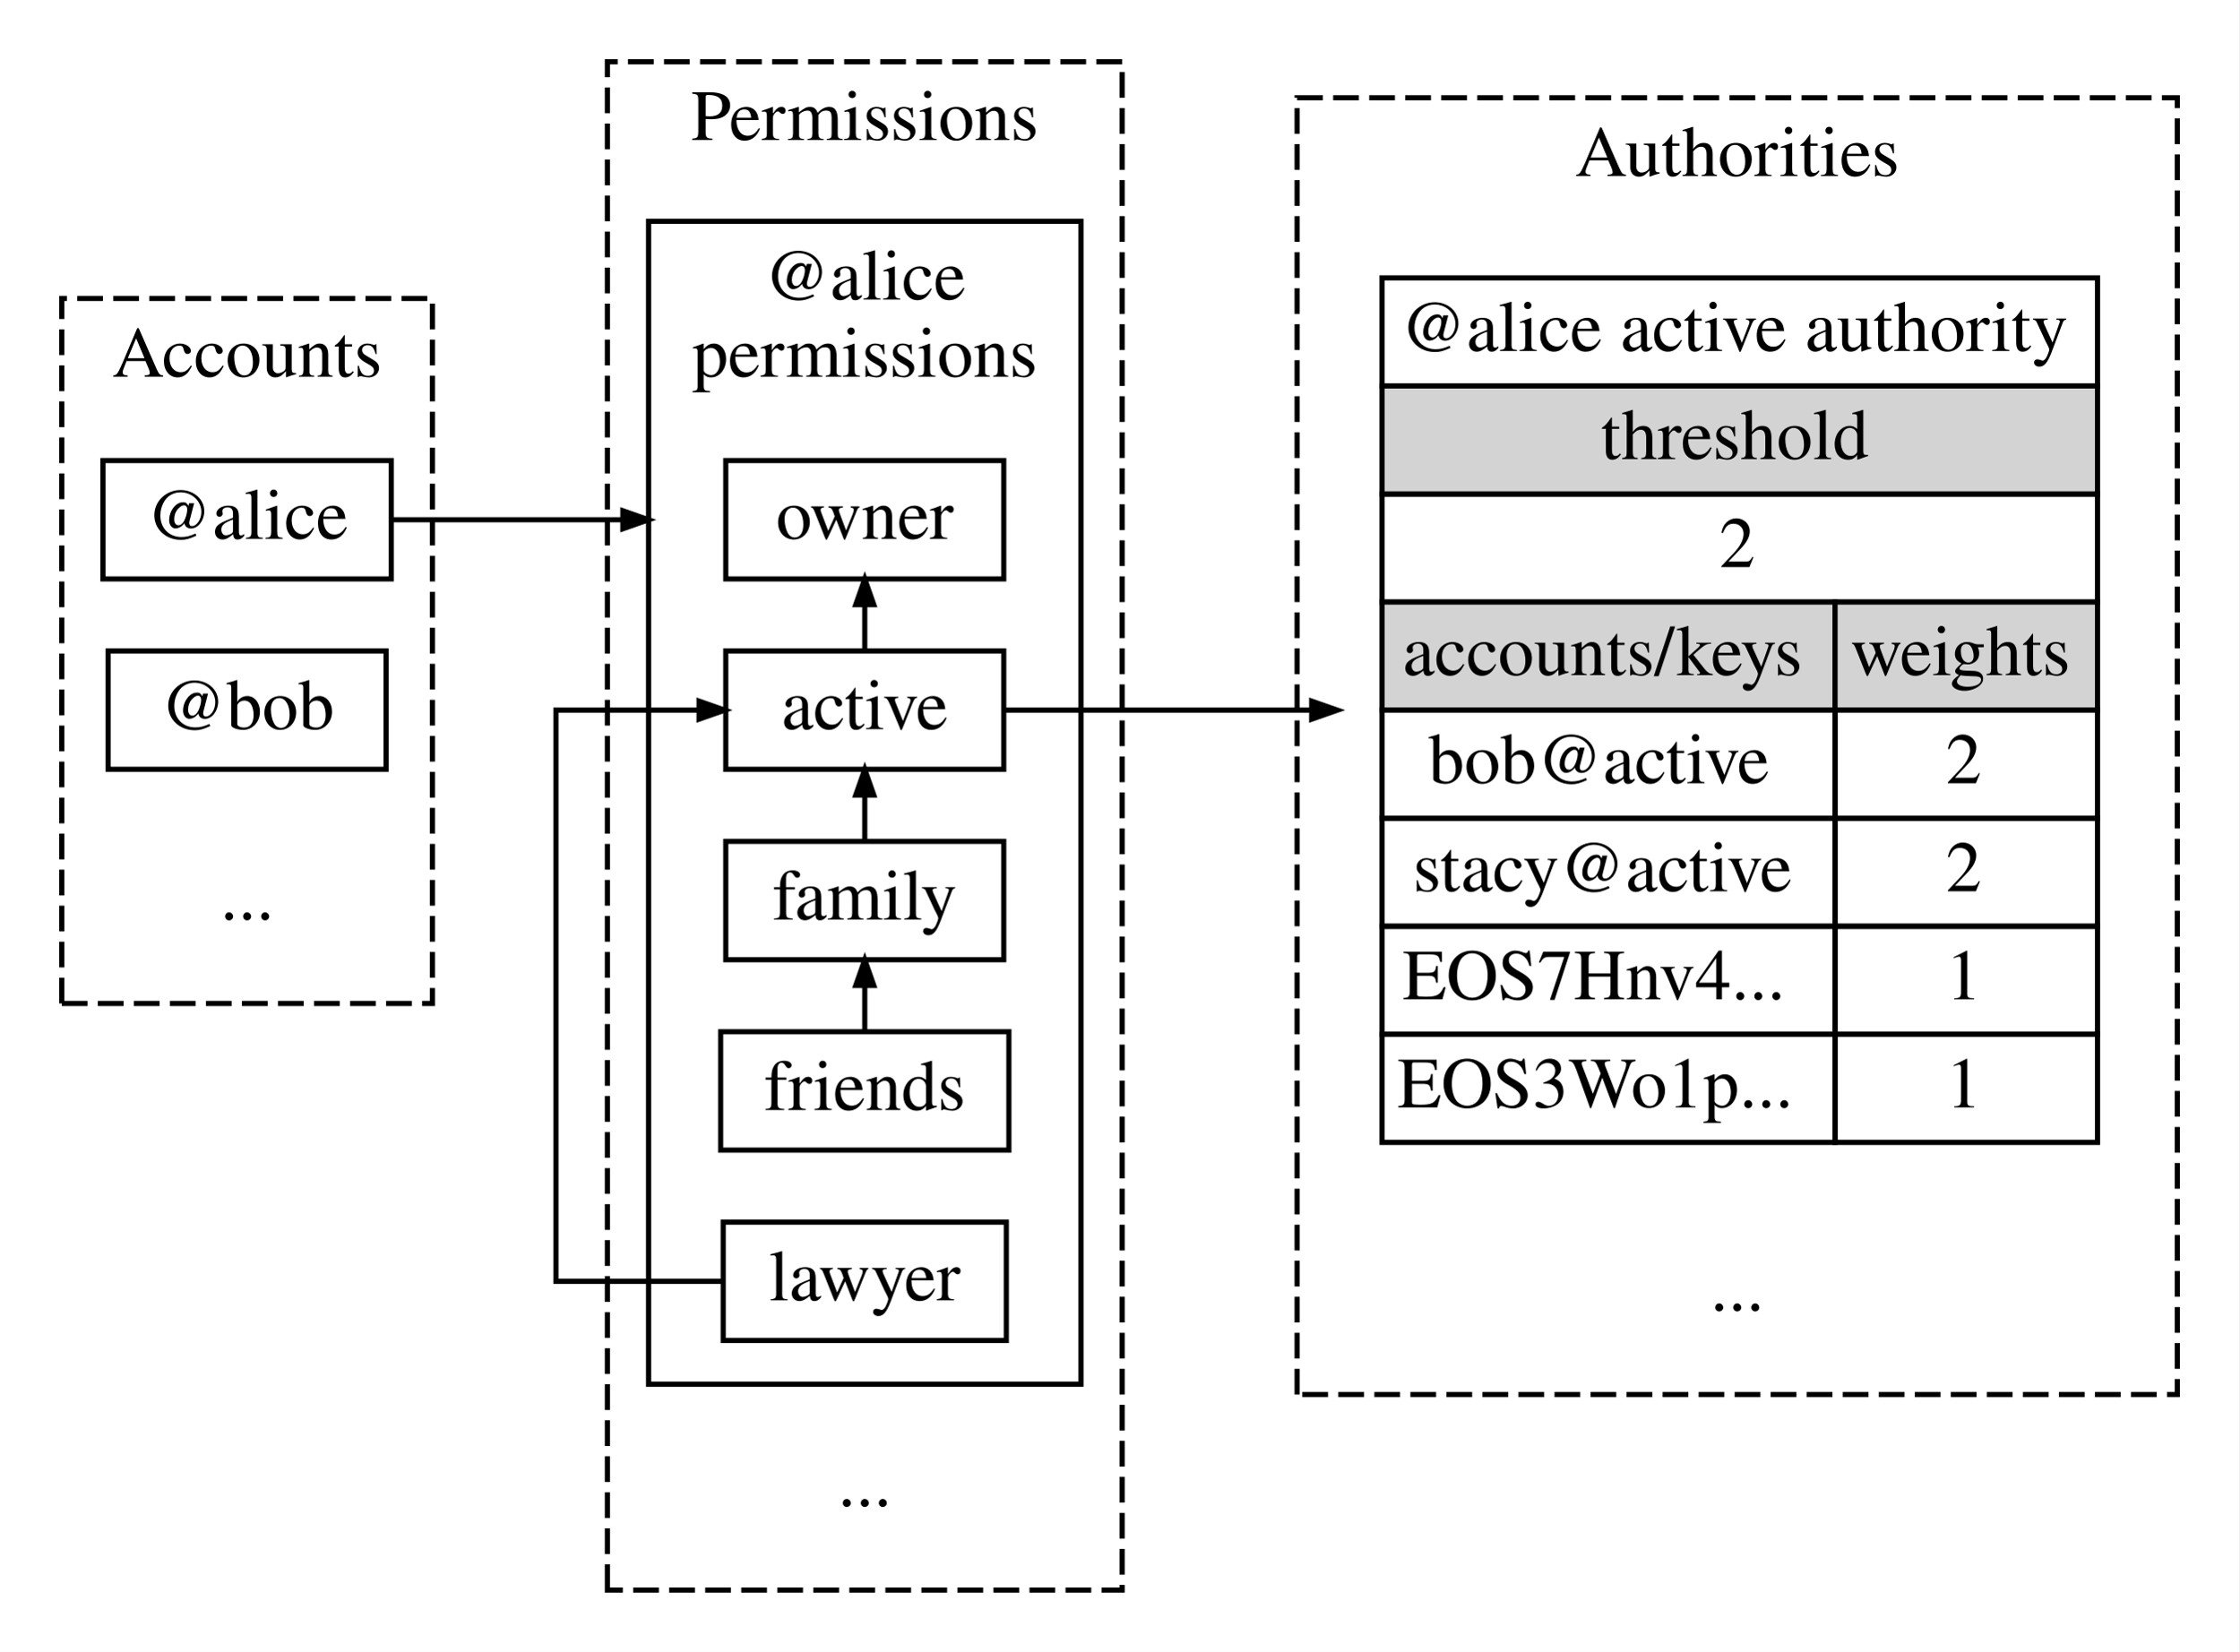
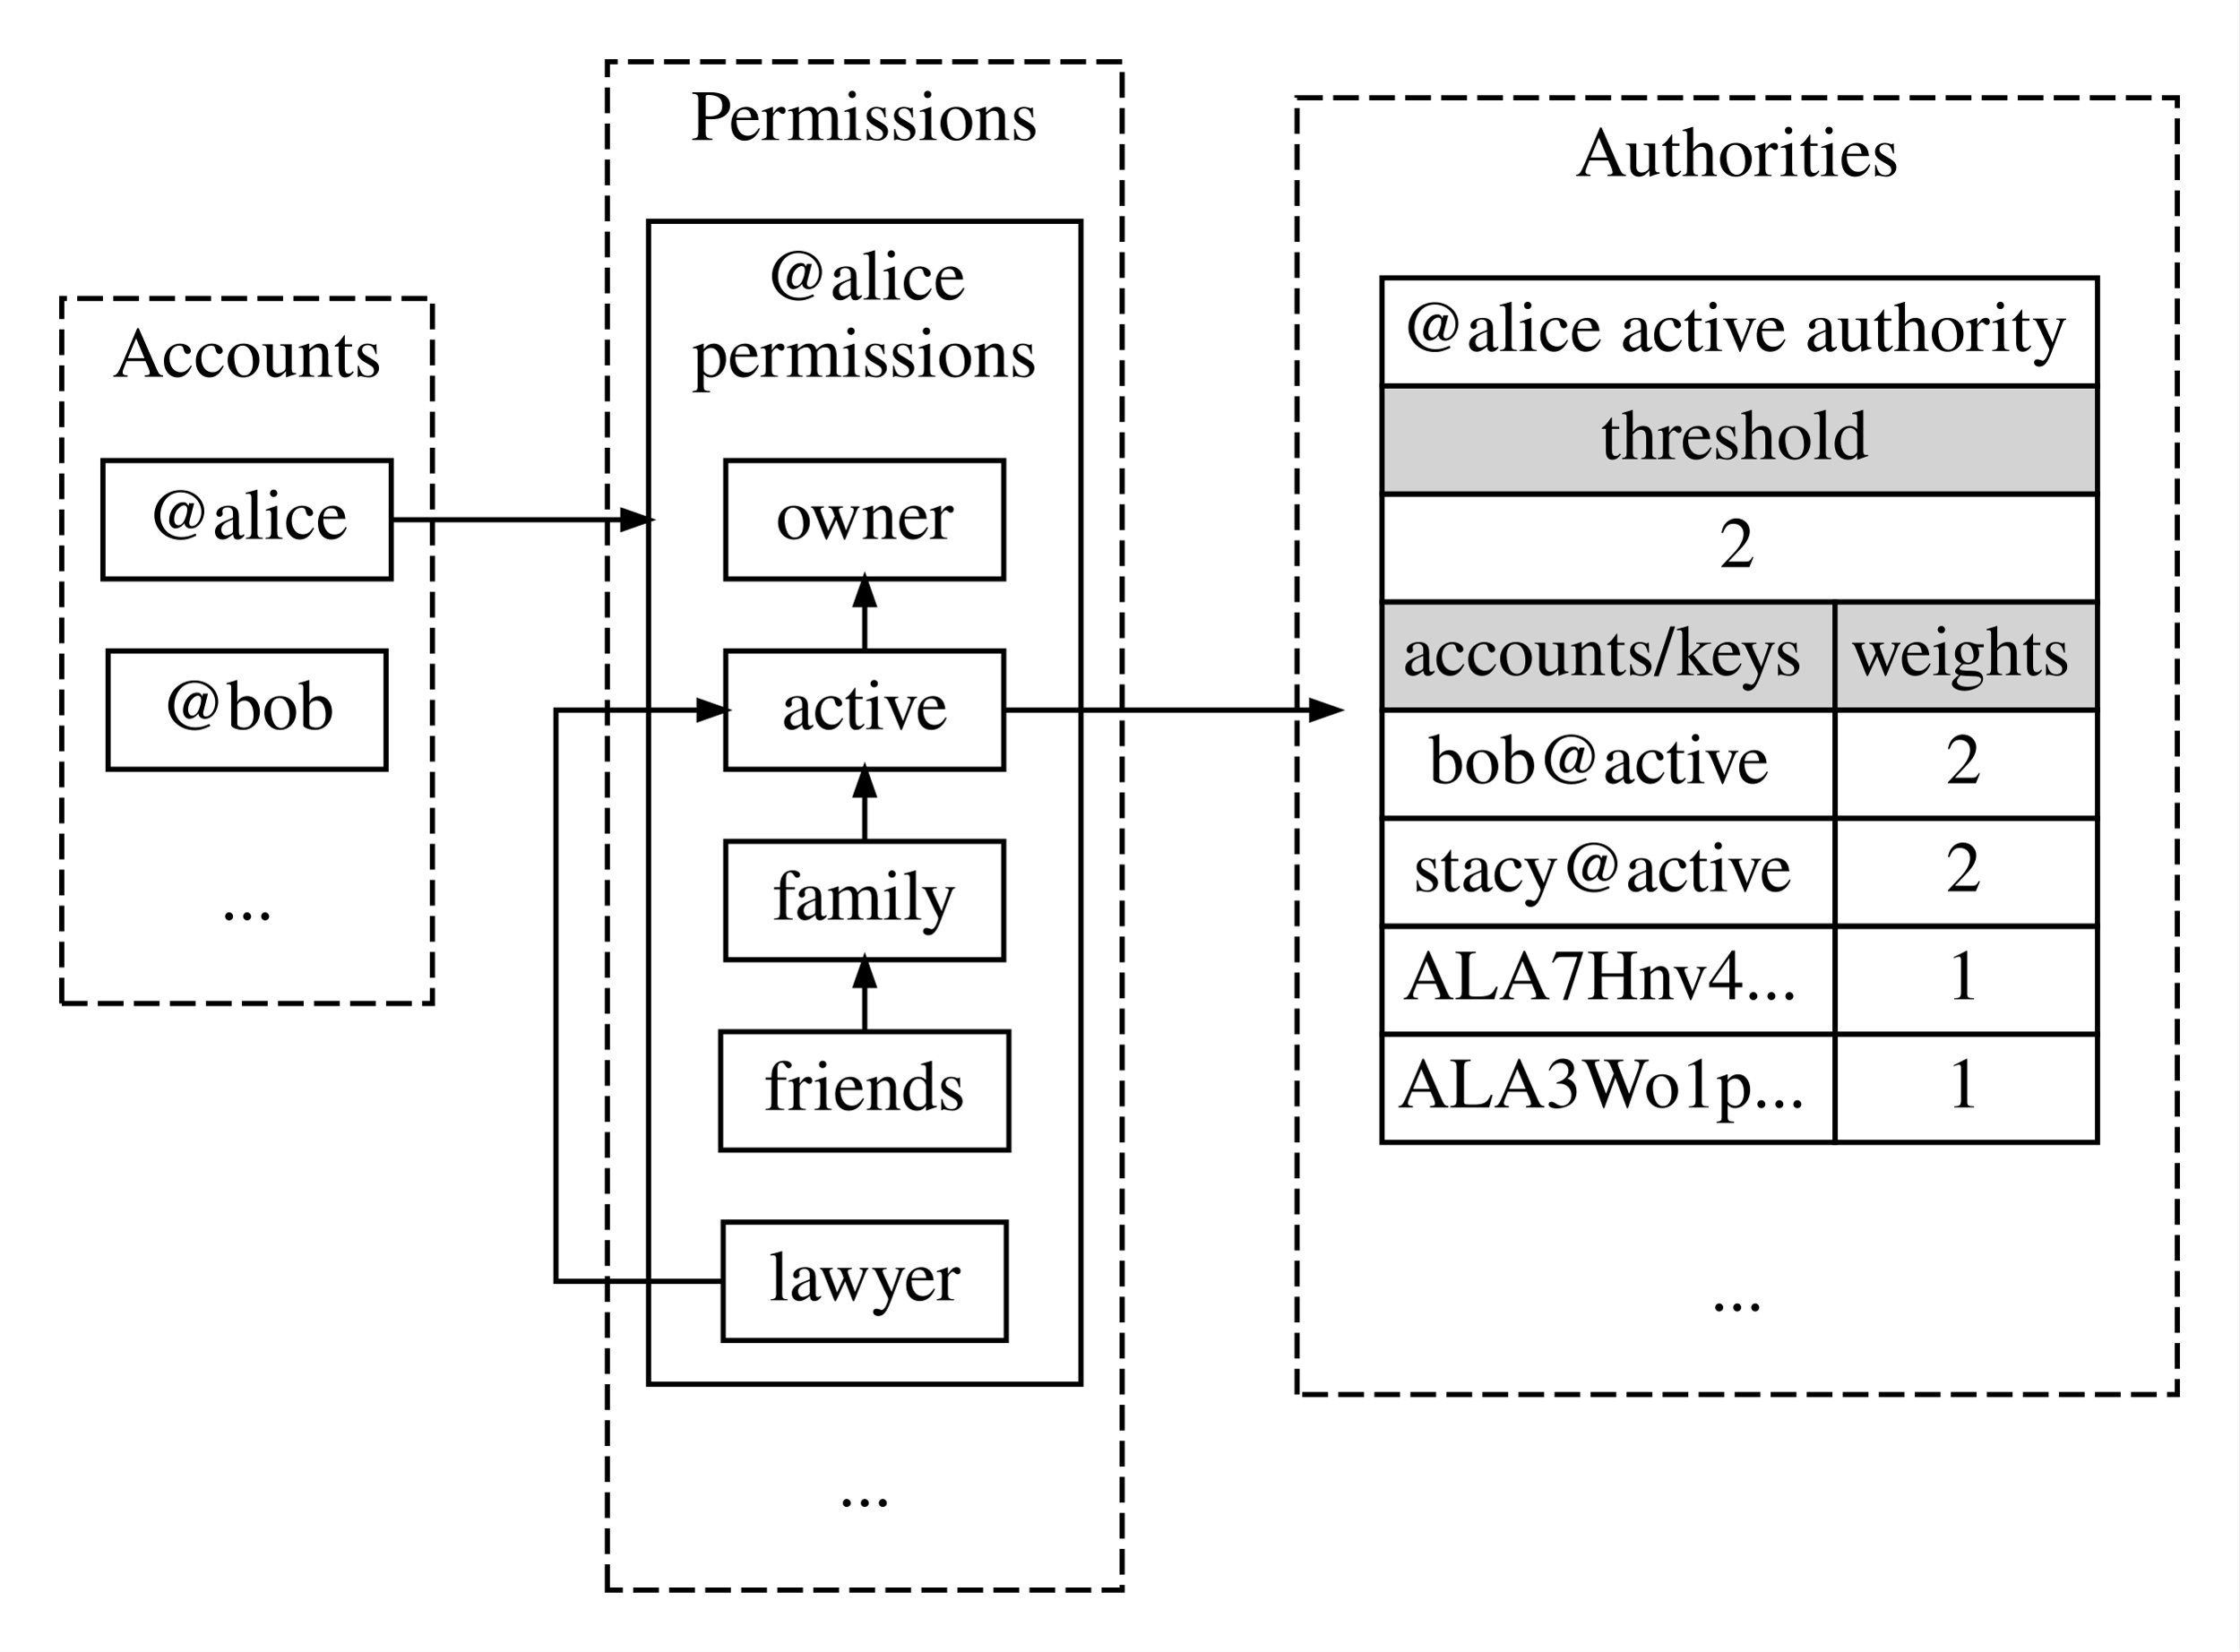
<svg xmlns="http://www.w3.org/2000/svg" width="435pt" height="321pt" viewBox="0.00 0.00 435.00 321.00">
  <g id="graph0" class="graph" transform="scale(1 1) rotate(0) translate(4 317)">
    <polygon fill="#ffffff" stroke="transparent" points="-4,4 -4,-317 431,-317 431,4 -4,4" />
    <g id="clust1" class="cluster">
      <polygon fill="none" stroke="#000000" stroke-dasharray="5,2" points="8,-122 8,-259 80,-259 80,-122 8,-122" />
      <text text-anchor="middle" x="44" y="-243.8" font-family="Times,serif" font-size="14.00" fill="#000000">Accounts</text>
    </g>
    <g id="clust2" class="cluster">
      <polygon fill="none" stroke="#000000" stroke-dasharray="5,2" points="114,-8 114,-305 214,-305 214,-8 114,-8" />
      <text text-anchor="middle" x="164" y="-289.8" font-family="Times,serif" font-size="14.00" fill="#000000">Permissions</text>
    </g>
    <g id="clust3" class="cluster">
      <polygon fill="none" stroke="#000000" points="122,-48 122,-274 206,-274 206,-48 122,-48" />
      <text text-anchor="middle" x="164" y="-258.8" font-family="Times,serif" font-size="14.00" fill="#000000">@alice</text>
      <text text-anchor="middle" x="164" y="-243.8" font-family="Times,serif" font-size="14.00" fill="#000000">permissions</text>
    </g>
    <g id="clust4" class="cluster">
      <polygon fill="none" stroke="#000000" stroke-dasharray="5,2" points="248,-46 248,-298 419,-298 419,-46 248,-46" />
      <text text-anchor="middle" x="333.5" y="-282.8" font-family="Times,serif" font-size="14.00" fill="#000000">Authorities</text>
    </g>
    <g id="node1" class="node">
      <polygon fill="none" stroke="#000000" points="72,-227.5 16,-227.5 16,-204.5 72,-204.5 72,-227.5" />
      <text text-anchor="middle" x="44" y="-212.3" font-family="Times,serif" font-size="14.00" fill="#000000">@alice</text>
    </g>
    <g id="node5" class="node">
      <polygon fill="none" stroke="#000000" points="191,-227.5 137,-227.5 137,-204.5 191,-204.5 191,-227.5" />
      <text text-anchor="middle" x="164" y="-212.3" font-family="Times,serif" font-size="14.00" fill="#000000">owner</text>
    </g>
    <g id="edge5" class="edge">
      <path fill="none" stroke="#000000" d="M72.135,-216C72.135,-216 99.158,-216 116.852,-216" />
      <polygon fill="#000000" stroke="#000000" points="117.004,-217.75 122.004,-216 117.004,-214.25 117.004,-217.75" />
    </g>
    <g id="node2" class="node">
      <polygon fill="none" stroke="#000000" points="71,-190.5 17,-190.5 17,-167.5 71,-167.5 71,-190.5" />
      <text text-anchor="middle" x="44" y="-175.3" font-family="Times,serif" font-size="14.00" fill="#000000">@bob</text>
    </g>
    <g id="node3" class="node">
      <polygon fill="none" stroke="transparent" points="71,-153.5 17,-153.5 17,-130.5 71,-130.5 71,-153.5" />
      <text text-anchor="middle" x="44" y="-138.3" font-family="Times,serif" font-size="14.00" fill="#000000">...</text>
    </g>
    <g id="node4" class="node">
      <polygon fill="none" stroke="#000000" points="191,-190.5 137,-190.5 137,-167.5 191,-167.5 191,-190.5" />
      <text text-anchor="middle" x="164" y="-175.3" font-family="Times,serif" font-size="14.00" fill="#000000">active</text>
    </g>
    <g id="edge1" class="edge">
      <path fill="none" stroke="#000000" d="M164,-190.707C164,-190.707 164,-199.496 164,-199.496" />
      <polygon fill="#000000" stroke="#000000" points="162.25,-199.496 164,-204.496 165.75,-199.496 162.25,-199.496" />
    </g>
    <g id="node10" class="node">
      <polygon fill="none" stroke="#000000" points="264.5,-242 264.5,-263 403.5,-263 403.5,-242 264.5,-242" />
      <text text-anchor="start" x="268" y="-248.8" font-family="Times,serif" font-size="14.00" fill="#000000">@alice active authority</text>
      <polygon fill="#d3d3d3" stroke="transparent" points="264.5,-221 264.5,-242 403.5,-242 403.5,-221 264.5,-221" />
      <polygon fill="none" stroke="#000000" points="264.5,-221 264.5,-242 403.5,-242 403.5,-221 264.5,-221" />
      <text text-anchor="start" x="307" y="-227.8" font-family="Times,serif" font-size="14.00" fill="#000000">threshold</text>
      <polygon fill="none" stroke="#000000" points="264.5,-200 264.5,-221 403.5,-221 403.5,-200 264.5,-200" />
      <text text-anchor="start" x="330" y="-206.8" font-family="Times,serif" font-size="14.00" fill="#000000">2</text>
      <polygon fill="#d3d3d3" stroke="transparent" points="264.5,-179 264.5,-200 352.5,-200 352.5,-179 264.5,-179" />
      <polygon fill="none" stroke="#000000" points="264.5,-179 264.5,-200 352.5,-200 352.5,-179 264.5,-179" />
      <text text-anchor="start" x="268.5" y="-185.8" font-family="Times,serif" font-size="14.00" fill="#000000">accounts/keys</text>
      <polygon fill="#d3d3d3" stroke="transparent" points="352.5,-179 352.5,-200 403.5,-200 403.5,-179 352.5,-179" />
      <polygon fill="none" stroke="#000000" points="352.5,-179 352.5,-200 403.5,-200 403.5,-179 352.5,-179" />
      <text text-anchor="start" x="355.5" y="-185.8" font-family="Times,serif" font-size="14.00" fill="#000000">weights</text>
      <polygon fill="none" stroke="#000000" points="264.5,-158 264.5,-179 352.5,-179 352.5,-158 264.5,-158" />
      <text text-anchor="start" x="273.5" y="-164.8" font-family="Times,serif" font-size="14.00" fill="#000000">bob@active</text>
      <polygon fill="none" stroke="#000000" points="352.5,-158 352.5,-179 403.5,-179 403.5,-158 352.5,-158" />
      <text text-anchor="start" x="374" y="-164.8" font-family="Times,serif" font-size="14.00" fill="#000000">2</text>
      <polygon fill="none" stroke="#000000" points="264.5,-137 264.5,-158 352.5,-158 352.5,-137 264.5,-137" />
      <text text-anchor="start" x="270.5" y="-143.8" font-family="Times,serif" font-size="14.00" fill="#000000">stacy@active</text>
      <polygon fill="none" stroke="#000000" points="352.5,-137 352.5,-158 403.5,-158 403.5,-137 352.5,-137" />
      <text text-anchor="start" x="374" y="-143.8" font-family="Times,serif" font-size="14.00" fill="#000000">2</text>
      <polygon fill="none" stroke="#000000" points="264.5,-116 264.5,-137 352.5,-137 352.5,-116 264.5,-116" />
-       <text text-anchor="start" x="268.5" y="-122.8" font-family="Times,serif" font-size="14.00" fill="#000000">EOS7Hnv4...</text>
+       <text text-anchor="start" x="268.5" y="-122.8" font-family="Times,serif" font-size="14.00" fill="#000000">ALA7Hnv4...</text>
      <polygon fill="none" stroke="#000000" points="352.5,-116 352.5,-137 403.5,-137 403.5,-116 352.5,-116" />
      <text text-anchor="start" x="374" y="-122.8" font-family="Times,serif" font-size="14.00" fill="#000000">1</text>
      <polygon fill="none" stroke="#000000" points="264.5,-95 264.5,-116 352.5,-116 352.5,-95 264.5,-95" />
-       <text text-anchor="start" x="267.5" y="-101.8" font-family="Times,serif" font-size="14.00" fill="#000000">EOS3Wo1p...</text>
+       <text text-anchor="start" x="267.5" y="-101.8" font-family="Times,serif" font-size="14.00" fill="#000000">ALA3Wo1p...</text>
      <polygon fill="none" stroke="#000000" points="352.5,-95 352.5,-116 403.5,-116 403.5,-95 352.5,-95" />
      <text text-anchor="start" x="374" y="-101.8" font-family="Times,serif" font-size="14.00" fill="#000000">1</text>
    </g>
    <g id="edge6" class="edge">
      <path fill="none" stroke="#000000" d="M191.233,-179C191.233,-179 250.827,-179 250.827,-179" />
      <polygon fill="#000000" stroke="#000000" points="250.827,-180.75 255.827,-179 250.827,-177.25 250.827,-180.75" />
    </g>
    <g id="node6" class="node">
      <polygon fill="none" stroke="#000000" points="191,-153.5 137,-153.5 137,-130.5 191,-130.5 191,-153.5" />
      <text text-anchor="middle" x="164" y="-138.3" font-family="Times,serif" font-size="14.00" fill="#000000">family</text>
    </g>
    <g id="edge2" class="edge">
      <path fill="none" stroke="#000000" d="M164,-153.707C164,-153.707 164,-162.496 164,-162.496" />
      <polygon fill="#000000" stroke="#000000" points="162.25,-162.496 164,-167.496 165.75,-162.496 162.25,-162.496" />
    </g>
    <g id="node7" class="node">
      <polygon fill="none" stroke="#000000" points="192,-116.5 136,-116.5 136,-93.5 192,-93.5 192,-116.5" />
      <text text-anchor="middle" x="164" y="-101.3" font-family="Times,serif" font-size="14.00" fill="#000000">friends</text>
    </g>
    <g id="edge3" class="edge">
      <path fill="none" stroke="#000000" d="M164,-116.707C164,-116.707 164,-125.496 164,-125.496" />
      <polygon fill="#000000" stroke="#000000" points="162.25,-125.496 164,-130.496 165.75,-125.496 162.25,-125.496" />
    </g>
    <g id="node8" class="node">
      <polygon fill="none" stroke="#000000" points="191.5,-79.5 136.5,-79.5 136.5,-56.5 191.5,-56.5 191.5,-79.5" />
      <text text-anchor="middle" x="164" y="-64.3" font-family="Times,serif" font-size="14.00" fill="#000000">lawyer</text>
    </g>
    <g id="edge4" class="edge">
      <path fill="none" stroke="#000000" d="M136.458,-68C120.686,-68 104,-68 104,-68 104,-68 104,-179 104,-179 104,-179 131.809,-179 131.809,-179" />
      <polygon fill="#000000" stroke="#000000" points="131.809,-180.75 136.809,-179 131.809,-177.25 131.809,-180.75" />
    </g>
    <g id="node9" class="node">
      <polygon fill="none" stroke="transparent" points="191,-39.5 137,-39.5 137,-16.5 191,-16.5 191,-39.5" />
      <text text-anchor="middle" x="164" y="-24.3" font-family="Times,serif" font-size="14.00" fill="#000000">...</text>
    </g>
    <g id="node11" class="node">
      <polygon fill="none" stroke="transparent" points="360.5,-77.5 306.5,-77.5 306.5,-54.5 360.5,-54.5 360.5,-77.5" />
      <text text-anchor="middle" x="333.5" y="-62.3" font-family="Times,serif" font-size="14.00" fill="#000000">...</text>
    </g>
  </g>
</svg>
